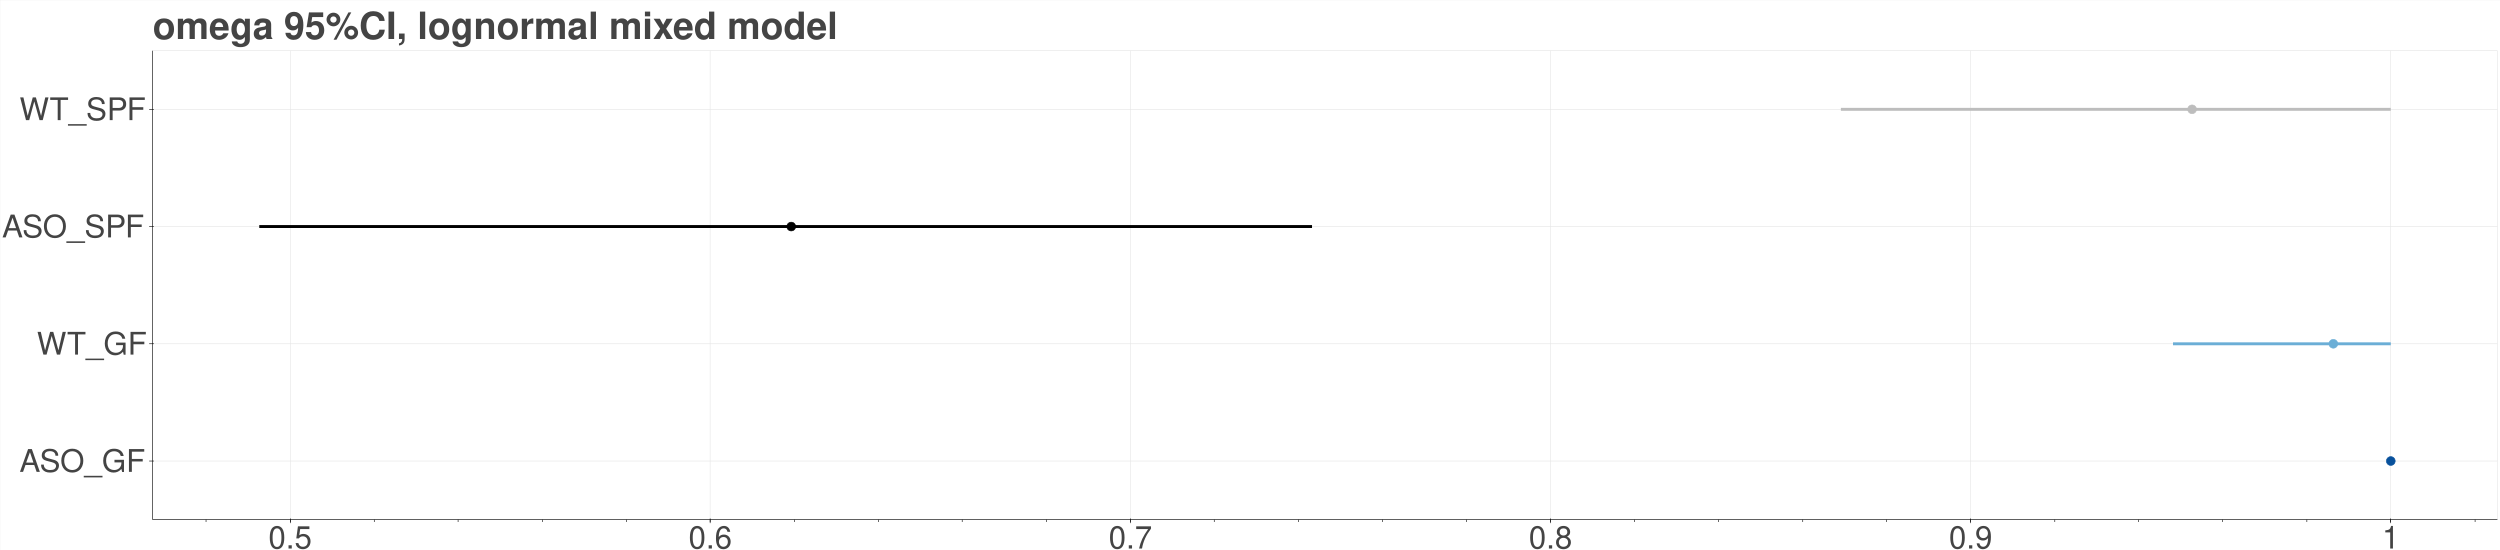
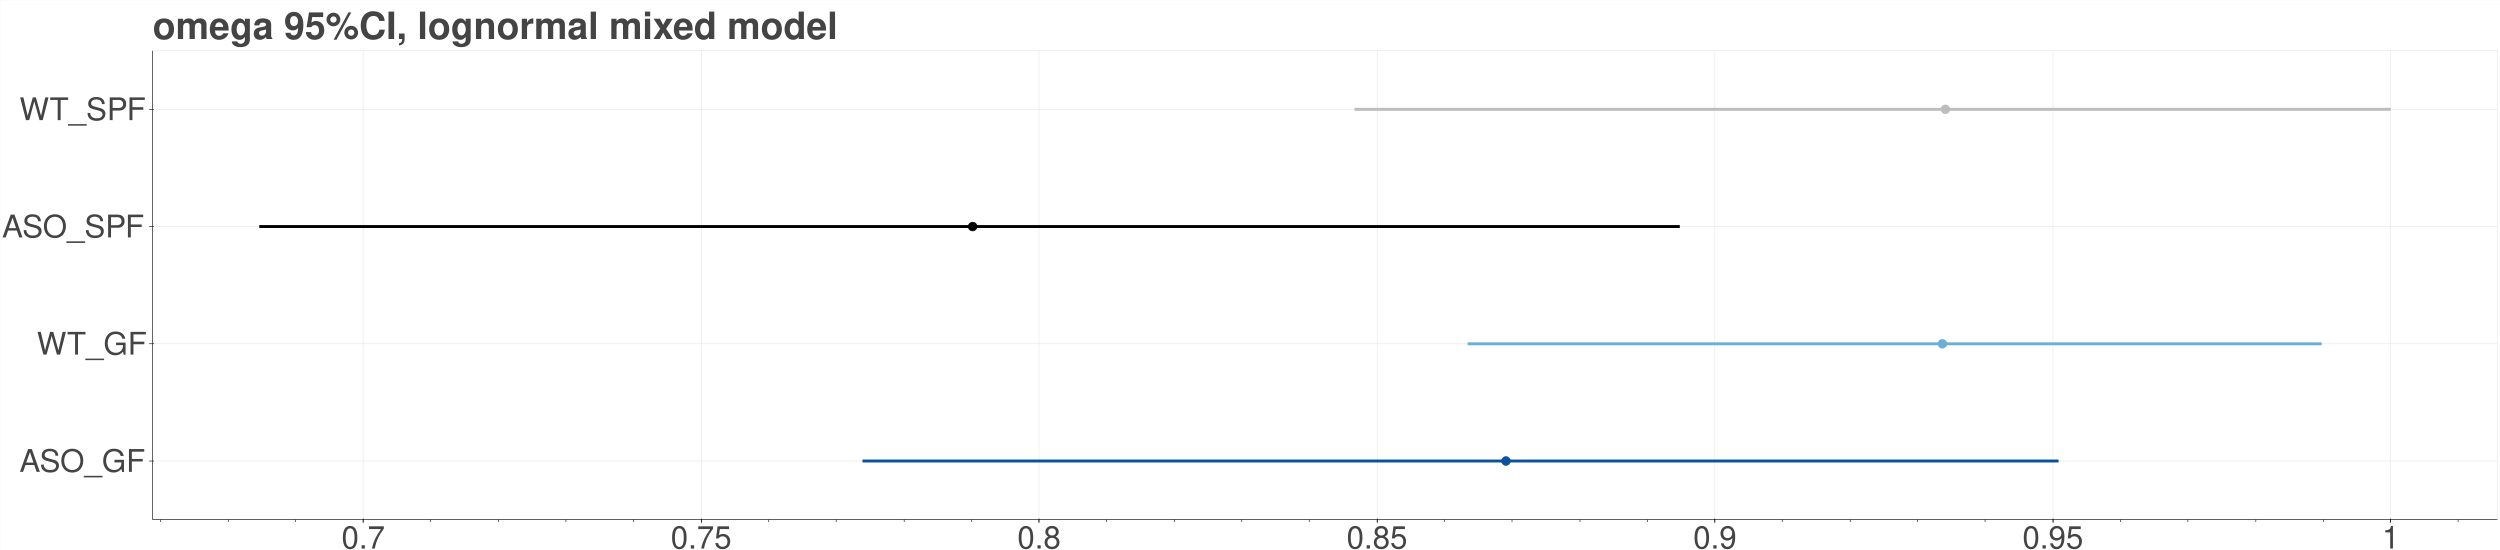
<svg xmlns="http://www.w3.org/2000/svg" version="1.1" width="4265" height="938">
  <defs>
-     <clipPath id="BGaTVQrPobUc">
+     <clipPath id="JOHzGeLZlKHI">
      <path fill="none" stroke="none" d="M 260.5 86.5 L 4260.5 86.5 L 4260.5 886.5 L 260.5 886.5 L 260.5 86.5 Z" />
    </clipPath>
-     <clipPath id="KybAHunJxhkx">
+     <clipPath id="iPWTWSwadGDw">
      <path fill="none" stroke="none" d="M 260.5 86.5 L 4260.5 86.5 L 4260.5 886.5 L 260.5 886.5 L 260.5 86.5 Z" />
    </clipPath>
-     <clipPath id="rtTVnBKzfdEK">
+     <clipPath id="qIInxVxPsXFT">
      <path fill="none" stroke="none" d="M 260.5 86.5 L 4260.5 86.5 L 4260.5 886.5 L 260.5 886.5 L 260.5 86.5 Z" />
    </clipPath>
-     <clipPath id="fyvXSvZKDUEL">
+     <clipPath id="wUfQvuQZTITG">
      <path fill="none" stroke="none" d="M 260.5 86.5 L 4260.5 86.5 L 4260.5 886.5 L 260.5 886.5 L 260.5 86.5 Z" />
    </clipPath>
-     <clipPath id="NNGPJkNyWfXp">
+     <clipPath id="uoEUJOHwmpbh">
      <path fill="none" stroke="none" d="M 260.5 86.5 L 4260.5 86.5 L 4260.5 886.5 L 260.5 886.5 L 260.5 86.5 Z" />
    </clipPath>
-     <clipPath id="ZrLHbpONFviq">
+     <clipPath id="WyuNRChGHTwT">
      <path fill="none" stroke="none" d="M 260.5 86.5 L 4260.5 86.5 L 4260.5 886.5 L 260.5 886.5 L 260.5 86.5 Z" />
    </clipPath>
-     <clipPath id="aheRDUQfIeII">
+     <clipPath id="TxwnGBosmMCZ">
      <path fill="none" stroke="none" d="M 260.5 86.5 L 4260.5 86.5 L 4260.5 886.5 L 260.5 886.5 L 260.5 86.5 Z" />
    </clipPath>
-     <clipPath id="pdUXtpCnBBWT">
+     <clipPath id="WkRcawwLVZMQ">
      <path fill="none" stroke="none" d="M 260.5 86.5 L 4260.5 86.5 L 4260.5 886.5 L 260.5 886.5 L 260.5 86.5 Z" />
    </clipPath>
-     <clipPath id="yWEvinZkKGTV">
+     <clipPath id="NkKrRtfRQeLP">
      <path fill="none" stroke="none" d="M 260.5 86.5 L 4260.5 86.5 L 4260.5 886.5 L 260.5 886.5 L 260.5 86.5 Z" />
    </clipPath>
-     <clipPath id="MpgwDmJtixyk">
+     <clipPath id="pVTWNikmkatU">
      <path fill="none" stroke="none" d="M 260.5 86.5 L 4260.5 86.5 L 4260.5 886.5 L 260.5 886.5 L 260.5 86.5 Z" />
    </clipPath>
-     <clipPath id="NPqKgFuFMQEP">
+     <clipPath id="hymbzUkyFQNa">
      <path fill="none" stroke="none" d="M 260.5 86.5 L 4260.5 86.5 L 4260.5 886.5 L 260.5 886.5 L 260.5 86.5 Z" />
    </clipPath>
  </defs>
  <path fill="rgb(255,255,255)" stroke="none" paint-order="stroke" d="M 0.5 0.5 L 4265.5 0.5 L 4265.5 938.5 L 0.5 938.5 L 0.5 0.5 Z" fill-opacity="1" />
  <rect fill="#FFFFFF" stroke="none" x="260" y="86" width="4000" height="800" transform="matrix(1, 0, 0, 1, 0.5, 0.5)" />
  <path fill="rgb(255,255,255)" stroke="none" paint-order="stroke" d="M 260.5 86.5 L 4260.5 86.5 L 4260.5 886.5 L 260.5 886.5 L 260.5 86.5 Z" fill-opacity="1" />
  <path fill="none" stroke="rgb(229,229,229)" paint-order="fill" d="M 260.5 86.5 L 4260.5 86.5 L 4260.5 886.5 L 260.5 886.5 L 260.5 86.5 Z" stroke-opacity="1" stroke-linejoin="bevel" stroke-miterlimit="10" />
-   <path fill="none" stroke="rgb(229,229,229)" paint-order="fill" d="M 495.5 886.5 L 495.5 86.5 M 1211.5 886.5 L 1211.5 86.5 M 1928.5 886.5 L 1928.5 86.5 M 2645.5 886.5 L 2645.5 86.5 M 3361.5 886.5 L 3361.5 86.5 M 4078.5 886.5 L 4078.5 86.5" stroke-opacity="1" stroke-linejoin="bevel" stroke-miterlimit="10" clip-path="url(#BGaTVQrPobUc)" />
-   <path fill="none" stroke="rgb(229,229,229)" paint-order="fill" d="M 260.5 786.5 L 4260.5 786.5 M 260.5 586.5 L 4260.5 586.5 M 260.5 386.5 L 4260.5 386.5 M 260.5 186.5 L 4260.5 186.5" stroke-opacity="1" stroke-linejoin="bevel" stroke-miterlimit="10" clip-path="url(#KybAHunJxhkx)" />
-   <path fill="rgb(189,189,189)" stroke="rgb(189,189,189)" paint-order="fill" d="M 3747.178 186.5 A 7.5 7.5 0 0 1 3732.178 186.5 A 7.5 7.5 0 0 1 3747.178 186.5" fill-opacity="1" clip-path="url(#rtTVnBKzfdEK)" stroke-opacity="1" stroke-linejoin="bevel" stroke-miterlimit="10" />
-   <path fill="none" stroke="rgb(189,189,189)" paint-order="fill" d="M 3140.534 186.5 L 4078.682 186.5" stroke-opacity="1" stroke-linejoin="bevel" stroke-miterlimit="10" stroke-width="5" clip-path="url(#fyvXSvZKDUEL)" />
-   <path fill="rgb(0,0,0)" stroke="rgb(0,0,0)" paint-order="fill" d="M 1357.353 386.5 A 7.5 7.5 0 0 1 1342.353 386.5 A 7.5 7.5 0 0 1 1357.353 386.5" fill-opacity="1" clip-path="url(#NNGPJkNyWfXp)" stroke-opacity="1" stroke-linejoin="bevel" stroke-miterlimit="10" />
-   <path fill="none" stroke="rgb(0,0,0)" paint-order="fill" d="M 442.318 386.5 L 2238.31 386.5" stroke-opacity="1" stroke-linejoin="bevel" stroke-miterlimit="10" stroke-width="5" clip-path="url(#ZrLHbpONFviq)" />
-   <path fill="rgb(107,174,214)" stroke="rgb(107,174,214)" paint-order="fill" d="M 3988.188 586.5 A 7.5 7.5 0 0 1 3973.188 586.5 A 7.5 7.5 0 0 1 3988.188 586.5" fill-opacity="1" clip-path="url(#aheRDUQfIeII)" stroke-opacity="1" stroke-linejoin="bevel" stroke-miterlimit="10" />
-   <path fill="none" stroke="rgb(107,174,214)" paint-order="fill" d="M 3707.147 586.5 L 4078.682 586.5" stroke-opacity="1" stroke-linejoin="bevel" stroke-miterlimit="10" stroke-width="5" clip-path="url(#pdUXtpCnBBWT)" />
-   <path fill="rgb(8,81,156)" stroke="rgb(8,81,156)" paint-order="fill" d="M 4086.182 786.5 A 7.5 7.5 0 0 1 4071.182 786.5 A 7.5 7.5 0 0 1 4086.182 786.5" fill-opacity="1" clip-path="url(#yWEvinZkKGTV)" stroke-opacity="1" stroke-linejoin="bevel" stroke-miterlimit="10" />
-   <path fill="none" stroke="rgb(8,81,156)" paint-order="fill" d="M 4078.682 786.5 L 4078.682 786.5" stroke-opacity="1" stroke-linejoin="bevel" stroke-miterlimit="10" stroke-width="5" clip-path="url(#MpgwDmJtixyk)" />
+   <path fill="none" stroke="rgb(229,229,229)" paint-order="fill" d="M 619.5 886.5 L 619.5 86.5 M 1196.5 886.5 L 1196.5 86.5 M 1772.5 886.5 L 1772.5 86.5 M 2349.5 886.5 L 2349.5 86.5 M 2925.5 886.5 L 2925.5 86.5 M 3502.5 886.5 L 3502.5 86.5 M 4078.5 886.5 L 4078.5 86.5" stroke-opacity="1" stroke-linejoin="bevel" stroke-miterlimit="10" clip-path="url(#JOHzGeLZlKHI)" />
+   <path fill="none" stroke="rgb(229,229,229)" paint-order="fill" d="M 260.5 786.5 L 4260.5 786.5 M 260.5 586.5 L 4260.5 586.5 M 260.5 386.5 L 4260.5 386.5 M 260.5 186.5 L 4260.5 186.5" stroke-opacity="1" stroke-linejoin="bevel" stroke-miterlimit="10" clip-path="url(#iPWTWSwadGDw)" />
+   <path fill="rgb(189,189,189)" stroke="rgb(189,189,189)" paint-order="fill" d="M 3326.323 186.5 A 7.5 7.5 0 0 1 3311.323 186.5 A 7.5 7.5 0 0 1 3326.323 186.5" fill-opacity="1" clip-path="url(#qIInxVxPsXFT)" stroke-opacity="1" stroke-linejoin="bevel" stroke-miterlimit="10" />
+   <path fill="none" stroke="rgb(189,189,189)" paint-order="fill" d="M 2310.817 186.5 L 4078.682 186.5" stroke-opacity="1" stroke-linejoin="bevel" stroke-miterlimit="10" stroke-width="5" clip-path="url(#wUfQvuQZTITG)" />
+   <path fill="rgb(0,0,0)" stroke="rgb(0,0,0)" paint-order="fill" d="M 1666.83 386.5 A 7.5 7.5 0 0 1 1651.83 386.5 A 7.5 7.5 0 0 1 1666.83 386.5" fill-opacity="1" clip-path="url(#uoEUJOHwmpbh)" stroke-opacity="1" stroke-linejoin="bevel" stroke-miterlimit="10" />
+   <path fill="none" stroke="rgb(0,0,0)" paint-order="fill" d="M 442.318 386.5 L 2865.701 386.5" stroke-opacity="1" stroke-linejoin="bevel" stroke-miterlimit="10" stroke-width="5" clip-path="url(#WyuNRChGHTwT)" />
+   <path fill="rgb(107,174,214)" stroke="rgb(107,174,214)" paint-order="fill" d="M 3321.192 586.5 A 7.5 7.5 0 0 1 3306.192 586.5 A 7.5 7.5 0 0 1 3321.192 586.5" fill-opacity="1" clip-path="url(#TxwnGBosmMCZ)" stroke-opacity="1" stroke-linejoin="bevel" stroke-miterlimit="10" />
+   <path fill="none" stroke="rgb(107,174,214)" paint-order="fill" d="M 2503.817 586.5 L 3960.698 586.5" stroke-opacity="1" stroke-linejoin="bevel" stroke-miterlimit="10" stroke-width="5" clip-path="url(#WkRcawwLVZMQ)" />
+   <path fill="rgb(8,81,156)" stroke="rgb(8,81,156)" paint-order="fill" d="M 2576.672 786.5 A 7.5 7.5 0 0 1 2561.672 786.5 A 7.5 7.5 0 0 1 2576.672 786.5" fill-opacity="1" clip-path="url(#NkKrRtfRQeLP)" stroke-opacity="1" stroke-linejoin="bevel" stroke-miterlimit="10" />
+   <path fill="none" stroke="rgb(8,81,156)" paint-order="fill" d="M 1471.406 786.5 L 3511.935 786.5" stroke-opacity="1" stroke-linejoin="bevel" stroke-miterlimit="10" stroke-width="5" clip-path="url(#pVTWNikmkatU)" />
  <path fill="none" stroke="rgb(0,0,0)" paint-order="fill" d="M 260.5 886.5 L 4260.5 886.5" stroke-opacity="1" stroke-linejoin="bevel" stroke-miterlimit="10" />
-   <path fill="none" stroke="rgb(0,0,0)" paint-order="fill" d="M 495.5 892.5 L 495.5 884.5 M 1211.5 892.5 L 1211.5 884.5 M 1928.5 892.5 L 1928.5 884.5 M 2645.5 892.5 L 2645.5 884.5 M 3361.5 892.5 L 3361.5 884.5 M 4078.5 892.5 L 4078.5 884.5" stroke-opacity="1" stroke-linejoin="bevel" stroke-miterlimit="10" />
-   <path fill="none" stroke="rgb(0,0,0)" paint-order="fill" d="M 351.5 890.5 L 351.5 886.5 M 495.5 890.5 L 495.5 886.5 M 638.5 890.5 L 638.5 886.5 M 781.5 890.5 L 781.5 886.5 M 925.5 890.5 L 925.5 886.5 M 1068.5 890.5 L 1068.5 886.5 M 1211.5 890.5 L 1211.5 886.5 M 1355.5 890.5 L 1355.5 886.5 M 1498.5 890.5 L 1498.5 886.5 M 1641.5 890.5 L 1641.5 886.5 M 1785.5 890.5 L 1785.5 886.5 M 1928.5 890.5 L 1928.5 886.5 M 2071.5 890.5 L 2071.5 886.5 M 2215.5 890.5 L 2215.5 886.5 M 2358.5 890.5 L 2358.5 886.5 M 2501.5 890.5 L 2501.5 886.5 M 2645.5 890.5 L 2645.5 886.5 M 2788.5 890.5 L 2788.5 886.5 M 2931.5 890.5 L 2931.5 886.5 M 3075.5 890.5 L 3075.5 886.5 M 3218.5 890.5 L 3218.5 886.5 M 3361.5 890.5 L 3361.5 886.5 M 3505.5 890.5 L 3505.5 886.5 M 3648.5 890.5 L 3648.5 886.5 M 3791.5 890.5 L 3791.5 886.5 M 3935.5 890.5 L 3935.5 886.5 M 4078.5 890.5 L 4078.5 886.5 M 4222.5 890.5 L 4222.5 886.5" stroke-opacity="1" stroke-linejoin="bevel" stroke-miterlimit="10" />
-   <text fill="rgb(68,68,68)" stroke="none" font-family="helvetica" font-size="40pt" font-style="normal" font-weight="normal" text-decoration="normal" x="457.433" y="935.253" text-anchor="start" dominant-baseline="alphabetic" transform="matrix(1, 0, 0, 1, 0.5, 0.5)" fill-opacity="1">0.5</text>
-   <text fill="none" stroke="rgb(0,0,0)" font-family="helvetica" font-size="40pt" font-style="normal" font-weight="normal" text-decoration="normal" x="457.433" y="935.253" text-anchor="start" dominant-baseline="alphabetic" transform="matrix(1, 0, 0, 1, 0.5, 0.5)" stroke-opacity="0" stroke-linejoin="bevel" stroke-miterlimit="10">0.5</text>
-   <text fill="rgb(68,68,68)" stroke="none" font-family="helvetica" font-size="40pt" font-style="normal" font-weight="normal" text-decoration="normal" x="1174.169" y="935.253" text-anchor="start" dominant-baseline="alphabetic" transform="matrix(1, 0, 0, 1, 0.5, 0.5)" fill-opacity="1">0.6</text>
-   <text fill="none" stroke="rgb(0,0,0)" font-family="helvetica" font-size="40pt" font-style="normal" font-weight="normal" text-decoration="normal" x="1174.169" y="935.253" text-anchor="start" dominant-baseline="alphabetic" transform="matrix(1, 0, 0, 1, 0.5, 0.5)" stroke-opacity="0" stroke-linejoin="bevel" stroke-miterlimit="10">0.6</text>
-   <text fill="rgb(68,68,68)" stroke="none" font-family="helvetica" font-size="40pt" font-style="normal" font-weight="normal" text-decoration="normal" x="1890.905" y="935.253" text-anchor="start" dominant-baseline="alphabetic" transform="matrix(1, 0, 0, 1, 0.5, 0.5)" fill-opacity="1">0.7</text>
-   <text fill="none" stroke="rgb(0,0,0)" font-family="helvetica" font-size="40pt" font-style="normal" font-weight="normal" text-decoration="normal" x="1890.905" y="935.253" text-anchor="start" dominant-baseline="alphabetic" transform="matrix(1, 0, 0, 1, 0.5, 0.5)" stroke-opacity="0" stroke-linejoin="bevel" stroke-miterlimit="10">0.7</text>
-   <text fill="rgb(68,68,68)" stroke="none" font-family="helvetica" font-size="40pt" font-style="normal" font-weight="normal" text-decoration="normal" x="2607.641" y="935.253" text-anchor="start" dominant-baseline="alphabetic" transform="matrix(1, 0, 0, 1, 0.5, 0.5)" fill-opacity="1">0.8</text>
-   <text fill="none" stroke="rgb(0,0,0)" font-family="helvetica" font-size="40pt" font-style="normal" font-weight="normal" text-decoration="normal" x="2607.641" y="935.253" text-anchor="start" dominant-baseline="alphabetic" transform="matrix(1, 0, 0, 1, 0.5, 0.5)" stroke-opacity="0" stroke-linejoin="bevel" stroke-miterlimit="10">0.8</text>
-   <text fill="rgb(68,68,68)" stroke="none" font-family="helvetica" font-size="40pt" font-style="normal" font-weight="normal" text-decoration="normal" x="3324.378" y="935.253" text-anchor="start" dominant-baseline="alphabetic" transform="matrix(1, 0, 0, 1, 0.5, 0.5)" fill-opacity="1">0.9</text>
-   <text fill="none" stroke="rgb(0,0,0)" font-family="helvetica" font-size="40pt" font-style="normal" font-weight="normal" text-decoration="normal" x="3324.378" y="935.253" text-anchor="start" dominant-baseline="alphabetic" transform="matrix(1, 0, 0, 1, 0.5, 0.5)" stroke-opacity="0" stroke-linejoin="bevel" stroke-miterlimit="10">0.9</text>
+   <path fill="none" stroke="rgb(0,0,0)" paint-order="fill" d="M 619.5 892.5 L 619.5 884.5 M 1196.5 892.5 L 1196.5 884.5 M 1772.5 892.5 L 1772.5 884.5 M 2349.5 892.5 L 2349.5 884.5 M 2925.5 892.5 L 2925.5 884.5 M 3502.5 892.5 L 3502.5 884.5 M 4078.5 892.5 L 4078.5 884.5" stroke-opacity="1" stroke-linejoin="bevel" stroke-miterlimit="10" />
+   <path fill="none" stroke="rgb(0,0,0)" paint-order="fill" d="M 504.5 890.5 L 504.5 886.5 M 389.5 890.5 L 389.5 886.5 M 273.5 890.5 L 273.5 886.5 M 619.5 890.5 L 619.5 886.5 M 734.5 890.5 L 734.5 886.5 M 850.5 890.5 L 850.5 886.5 M 965.5 890.5 L 965.5 886.5 M 1080.5 890.5 L 1080.5 886.5 M 1196.5 890.5 L 1196.5 886.5 M 1311.5 890.5 L 1311.5 886.5 M 1426.5 890.5 L 1426.5 886.5 M 1542.5 890.5 L 1542.5 886.5 M 1657.5 890.5 L 1657.5 886.5 M 1772.5 890.5 L 1772.5 886.5 M 1887.5 890.5 L 1887.5 886.5 M 2003.5 890.5 L 2003.5 886.5 M 2118.5 890.5 L 2118.5 886.5 M 2233.5 890.5 L 2233.5 886.5 M 2349.5 890.5 L 2349.5 886.5 M 2464.5 890.5 L 2464.5 886.5 M 2579.5 890.5 L 2579.5 886.5 M 2695.5 890.5 L 2695.5 886.5 M 2810.5 890.5 L 2810.5 886.5 M 2925.5 890.5 L 2925.5 886.5 M 3040.5 890.5 L 3040.5 886.5 M 3156.5 890.5 L 3156.5 886.5 M 3271.5 890.5 L 3271.5 886.5 M 3386.5 890.5 L 3386.5 886.5 M 3502.5 890.5 L 3502.5 886.5 M 3617.5 890.5 L 3617.5 886.5 M 3732.5 890.5 L 3732.5 886.5 M 3848.5 890.5 L 3848.5 886.5 M 3963.5 890.5 L 3963.5 886.5 M 4078.5 890.5 L 4078.5 886.5 M 4193.5 890.5 L 4193.5 886.5" stroke-opacity="1" stroke-linejoin="bevel" stroke-miterlimit="10" />
+   <text fill="rgb(68,68,68)" stroke="none" font-family="helvetica" font-size="40pt" font-style="normal" font-weight="normal" text-decoration="normal" x="582.112" y="935.253" text-anchor="start" dominant-baseline="alphabetic" transform="matrix(1, 0, 0, 1, 0.5, 0.5)" fill-opacity="1">0.7</text>
+   <text fill="none" stroke="rgb(0,0,0)" font-family="helvetica" font-size="40pt" font-style="normal" font-weight="normal" text-decoration="normal" x="582.112" y="935.253" text-anchor="start" dominant-baseline="alphabetic" transform="matrix(1, 0, 0, 1, 0.5, 0.5)" stroke-opacity="0" stroke-linejoin="bevel" stroke-miterlimit="10">0.7</text>
+   <text fill="rgb(68,68,68)" stroke="none" font-family="helvetica" font-size="40pt" font-style="normal" font-weight="normal" text-decoration="normal" x="1143.783" y="935.253" text-anchor="start" dominant-baseline="alphabetic" transform="matrix(1, 0, 0, 1, 0.5, 0.5)" fill-opacity="1">0.75</text>
+   <text fill="none" stroke="rgb(0,0,0)" font-family="helvetica" font-size="40pt" font-style="normal" font-weight="normal" text-decoration="normal" x="1143.783" y="935.253" text-anchor="start" dominant-baseline="alphabetic" transform="matrix(1, 0, 0, 1, 0.5, 0.5)" stroke-opacity="0" stroke-linejoin="bevel" stroke-miterlimit="10">0.75</text>
+   <text fill="rgb(68,68,68)" stroke="none" font-family="helvetica" font-size="40pt" font-style="normal" font-weight="normal" text-decoration="normal" x="1735.113" y="935.253" text-anchor="start" dominant-baseline="alphabetic" transform="matrix(1, 0, 0, 1, 0.5, 0.5)" fill-opacity="1">0.8</text>
+   <text fill="none" stroke="rgb(0,0,0)" font-family="helvetica" font-size="40pt" font-style="normal" font-weight="normal" text-decoration="normal" x="1735.113" y="935.253" text-anchor="start" dominant-baseline="alphabetic" transform="matrix(1, 0, 0, 1, 0.5, 0.5)" stroke-opacity="0" stroke-linejoin="bevel" stroke-miterlimit="10">0.8</text>
+   <text fill="rgb(68,68,68)" stroke="none" font-family="helvetica" font-size="40pt" font-style="normal" font-weight="normal" text-decoration="normal" x="2296.783" y="935.253" text-anchor="start" dominant-baseline="alphabetic" transform="matrix(1, 0, 0, 1, 0.5, 0.5)" fill-opacity="1">0.85</text>
+   <text fill="none" stroke="rgb(0,0,0)" font-family="helvetica" font-size="40pt" font-style="normal" font-weight="normal" text-decoration="normal" x="2296.783" y="935.253" text-anchor="start" dominant-baseline="alphabetic" transform="matrix(1, 0, 0, 1, 0.5, 0.5)" stroke-opacity="0" stroke-linejoin="bevel" stroke-miterlimit="10">0.85</text>
+   <text fill="rgb(68,68,68)" stroke="none" font-family="helvetica" font-size="40pt" font-style="normal" font-weight="normal" text-decoration="normal" x="2888.114" y="935.253" text-anchor="start" dominant-baseline="alphabetic" transform="matrix(1, 0, 0, 1, 0.5, 0.5)" fill-opacity="1">0.9</text>
+   <text fill="none" stroke="rgb(0,0,0)" font-family="helvetica" font-size="40pt" font-style="normal" font-weight="normal" text-decoration="normal" x="2888.114" y="935.253" text-anchor="start" dominant-baseline="alphabetic" transform="matrix(1, 0, 0, 1, 0.5, 0.5)" stroke-opacity="0" stroke-linejoin="bevel" stroke-miterlimit="10">0.9</text>
+   <text fill="rgb(68,68,68)" stroke="none" font-family="helvetica" font-size="40pt" font-style="normal" font-weight="normal" text-decoration="normal" x="3449.784" y="935.253" text-anchor="start" dominant-baseline="alphabetic" transform="matrix(1, 0, 0, 1, 0.5, 0.5)" fill-opacity="1">0.95</text>
+   <text fill="none" stroke="rgb(0,0,0)" font-family="helvetica" font-size="40pt" font-style="normal" font-weight="normal" text-decoration="normal" x="3449.784" y="935.253" text-anchor="start" dominant-baseline="alphabetic" transform="matrix(1, 0, 0, 1, 0.5, 0.5)" stroke-opacity="0" stroke-linejoin="bevel" stroke-miterlimit="10">0.95</text>
  <text fill="rgb(68,68,68)" stroke="none" font-family="helvetica" font-size="40pt" font-style="normal" font-weight="normal" text-decoration="normal" x="4063.352" y="935.253" text-anchor="start" dominant-baseline="alphabetic" transform="matrix(1, 0, 0, 1, 0.5, 0.5)" fill-opacity="1">1</text>
  <text fill="none" stroke="rgb(0,0,0)" font-family="helvetica" font-size="40pt" font-style="normal" font-weight="normal" text-decoration="normal" x="4063.352" y="935.253" text-anchor="start" dominant-baseline="alphabetic" transform="matrix(1, 0, 0, 1, 0.5, 0.5)" stroke-opacity="0" stroke-linejoin="bevel" stroke-miterlimit="10">1</text>
  <path fill="none" stroke="rgb(0,0,0)" paint-order="fill" d="M 260.5 886.5 L 260.5 86.5" stroke-opacity="1" stroke-linejoin="bevel" stroke-miterlimit="10" />
  <path fill="none" stroke="rgb(0,0,0)" paint-order="fill" d="M 254.5 786.5 L 262.5 786.5 M 254.5 586.5 L 262.5 586.5 M 254.5 386.5 L 262.5 386.5 M 254.5 186.5 L 262.5 186.5" stroke-opacity="1" stroke-linejoin="bevel" stroke-miterlimit="10" />
  <path fill="none" stroke="rgb(0,0,0)" paint-order="fill" d="" stroke-opacity="1" stroke-linejoin="bevel" stroke-miterlimit="10" />
  <text fill="rgb(68,68,68)" stroke="none" font-family="helvetica" font-size="40pt" font-style="normal" font-weight="normal" text-decoration="normal" x="32.659" y="804.5" text-anchor="start" dominant-baseline="alphabetic" transform="matrix(1, 0, 0, 1, 0.5, 0.5)" fill-opacity="1">ASO_GF</text>
  <text fill="none" stroke="rgb(0,0,0)" font-family="helvetica" font-size="40pt" font-style="normal" font-weight="normal" text-decoration="normal" x="32.659" y="804.5" text-anchor="start" dominant-baseline="alphabetic" transform="matrix(1, 0, 0, 1, 0.5, 0.5)" stroke-opacity="0" stroke-linejoin="bevel" stroke-miterlimit="10">ASO_GF</text>
  <text fill="rgb(68,68,68)" stroke="none" font-family="helvetica" font-size="40pt" font-style="normal" font-weight="normal" text-decoration="normal" x="62.371" y="604.5" text-anchor="start" dominant-baseline="alphabetic" transform="matrix(1, 0, 0, 1, 0.5, 0.5)" fill-opacity="1">WT_GF</text>
  <text fill="none" stroke="rgb(0,0,0)" font-family="helvetica" font-size="40pt" font-style="normal" font-weight="normal" text-decoration="normal" x="62.371" y="604.5" text-anchor="start" dominant-baseline="alphabetic" transform="matrix(1, 0, 0, 1, 0.5, 0.5)" stroke-opacity="0" stroke-linejoin="bevel" stroke-miterlimit="10">WT_GF</text>
  <text fill="rgb(68,68,68)" stroke="none" font-family="helvetica" font-size="40pt" font-style="normal" font-weight="normal" text-decoration="normal" x="3" y="404.5" text-anchor="start" dominant-baseline="alphabetic" transform="matrix(1, 0, 0, 1, 0.5, 0.5)" fill-opacity="1">ASO_SPF</text>
  <text fill="none" stroke="rgb(0,0,0)" font-family="helvetica" font-size="40pt" font-style="normal" font-weight="normal" text-decoration="normal" x="3" y="404.5" text-anchor="start" dominant-baseline="alphabetic" transform="matrix(1, 0, 0, 1, 0.5, 0.5)" stroke-opacity="0" stroke-linejoin="bevel" stroke-miterlimit="10">ASO_SPF</text>
  <text fill="rgb(68,68,68)" stroke="none" font-family="helvetica" font-size="40pt" font-style="normal" font-weight="normal" text-decoration="normal" x="32.711" y="204.5" text-anchor="start" dominant-baseline="alphabetic" transform="matrix(1, 0, 0, 1, 0.5, 0.5)" fill-opacity="1">WT_SPF</text>
  <text fill="none" stroke="rgb(0,0,0)" font-family="helvetica" font-size="40pt" font-style="normal" font-weight="normal" text-decoration="normal" x="32.711" y="204.5" text-anchor="start" dominant-baseline="alphabetic" transform="matrix(1, 0, 0, 1, 0.5, 0.5)" stroke-opacity="0" stroke-linejoin="bevel" stroke-miterlimit="10">WT_SPF</text>
  <text fill="rgb(68,68,68)" stroke="none" font-family="helvetica" font-size="48pt" font-style="normal" font-weight="bold" text-decoration="normal" x="260" y="66" text-anchor="start" dominant-baseline="alphabetic" transform="matrix(1, 0, 0, 1, 0.5, 0.5)" fill-opacity="1">omega 95%CI, lognormal mixed model</text>
  <text fill="none" stroke="rgb(0,0,0)" font-family="helvetica" font-size="48pt" font-style="normal" font-weight="bold" text-decoration="normal" x="260" y="66" text-anchor="start" dominant-baseline="alphabetic" transform="matrix(1, 0, 0, 1, 0.5, 0.5)" stroke-opacity="0" stroke-miterlimit="10" stroke-dasharray="">omega 95%CI, lognormal mixed model</text>
</svg>
